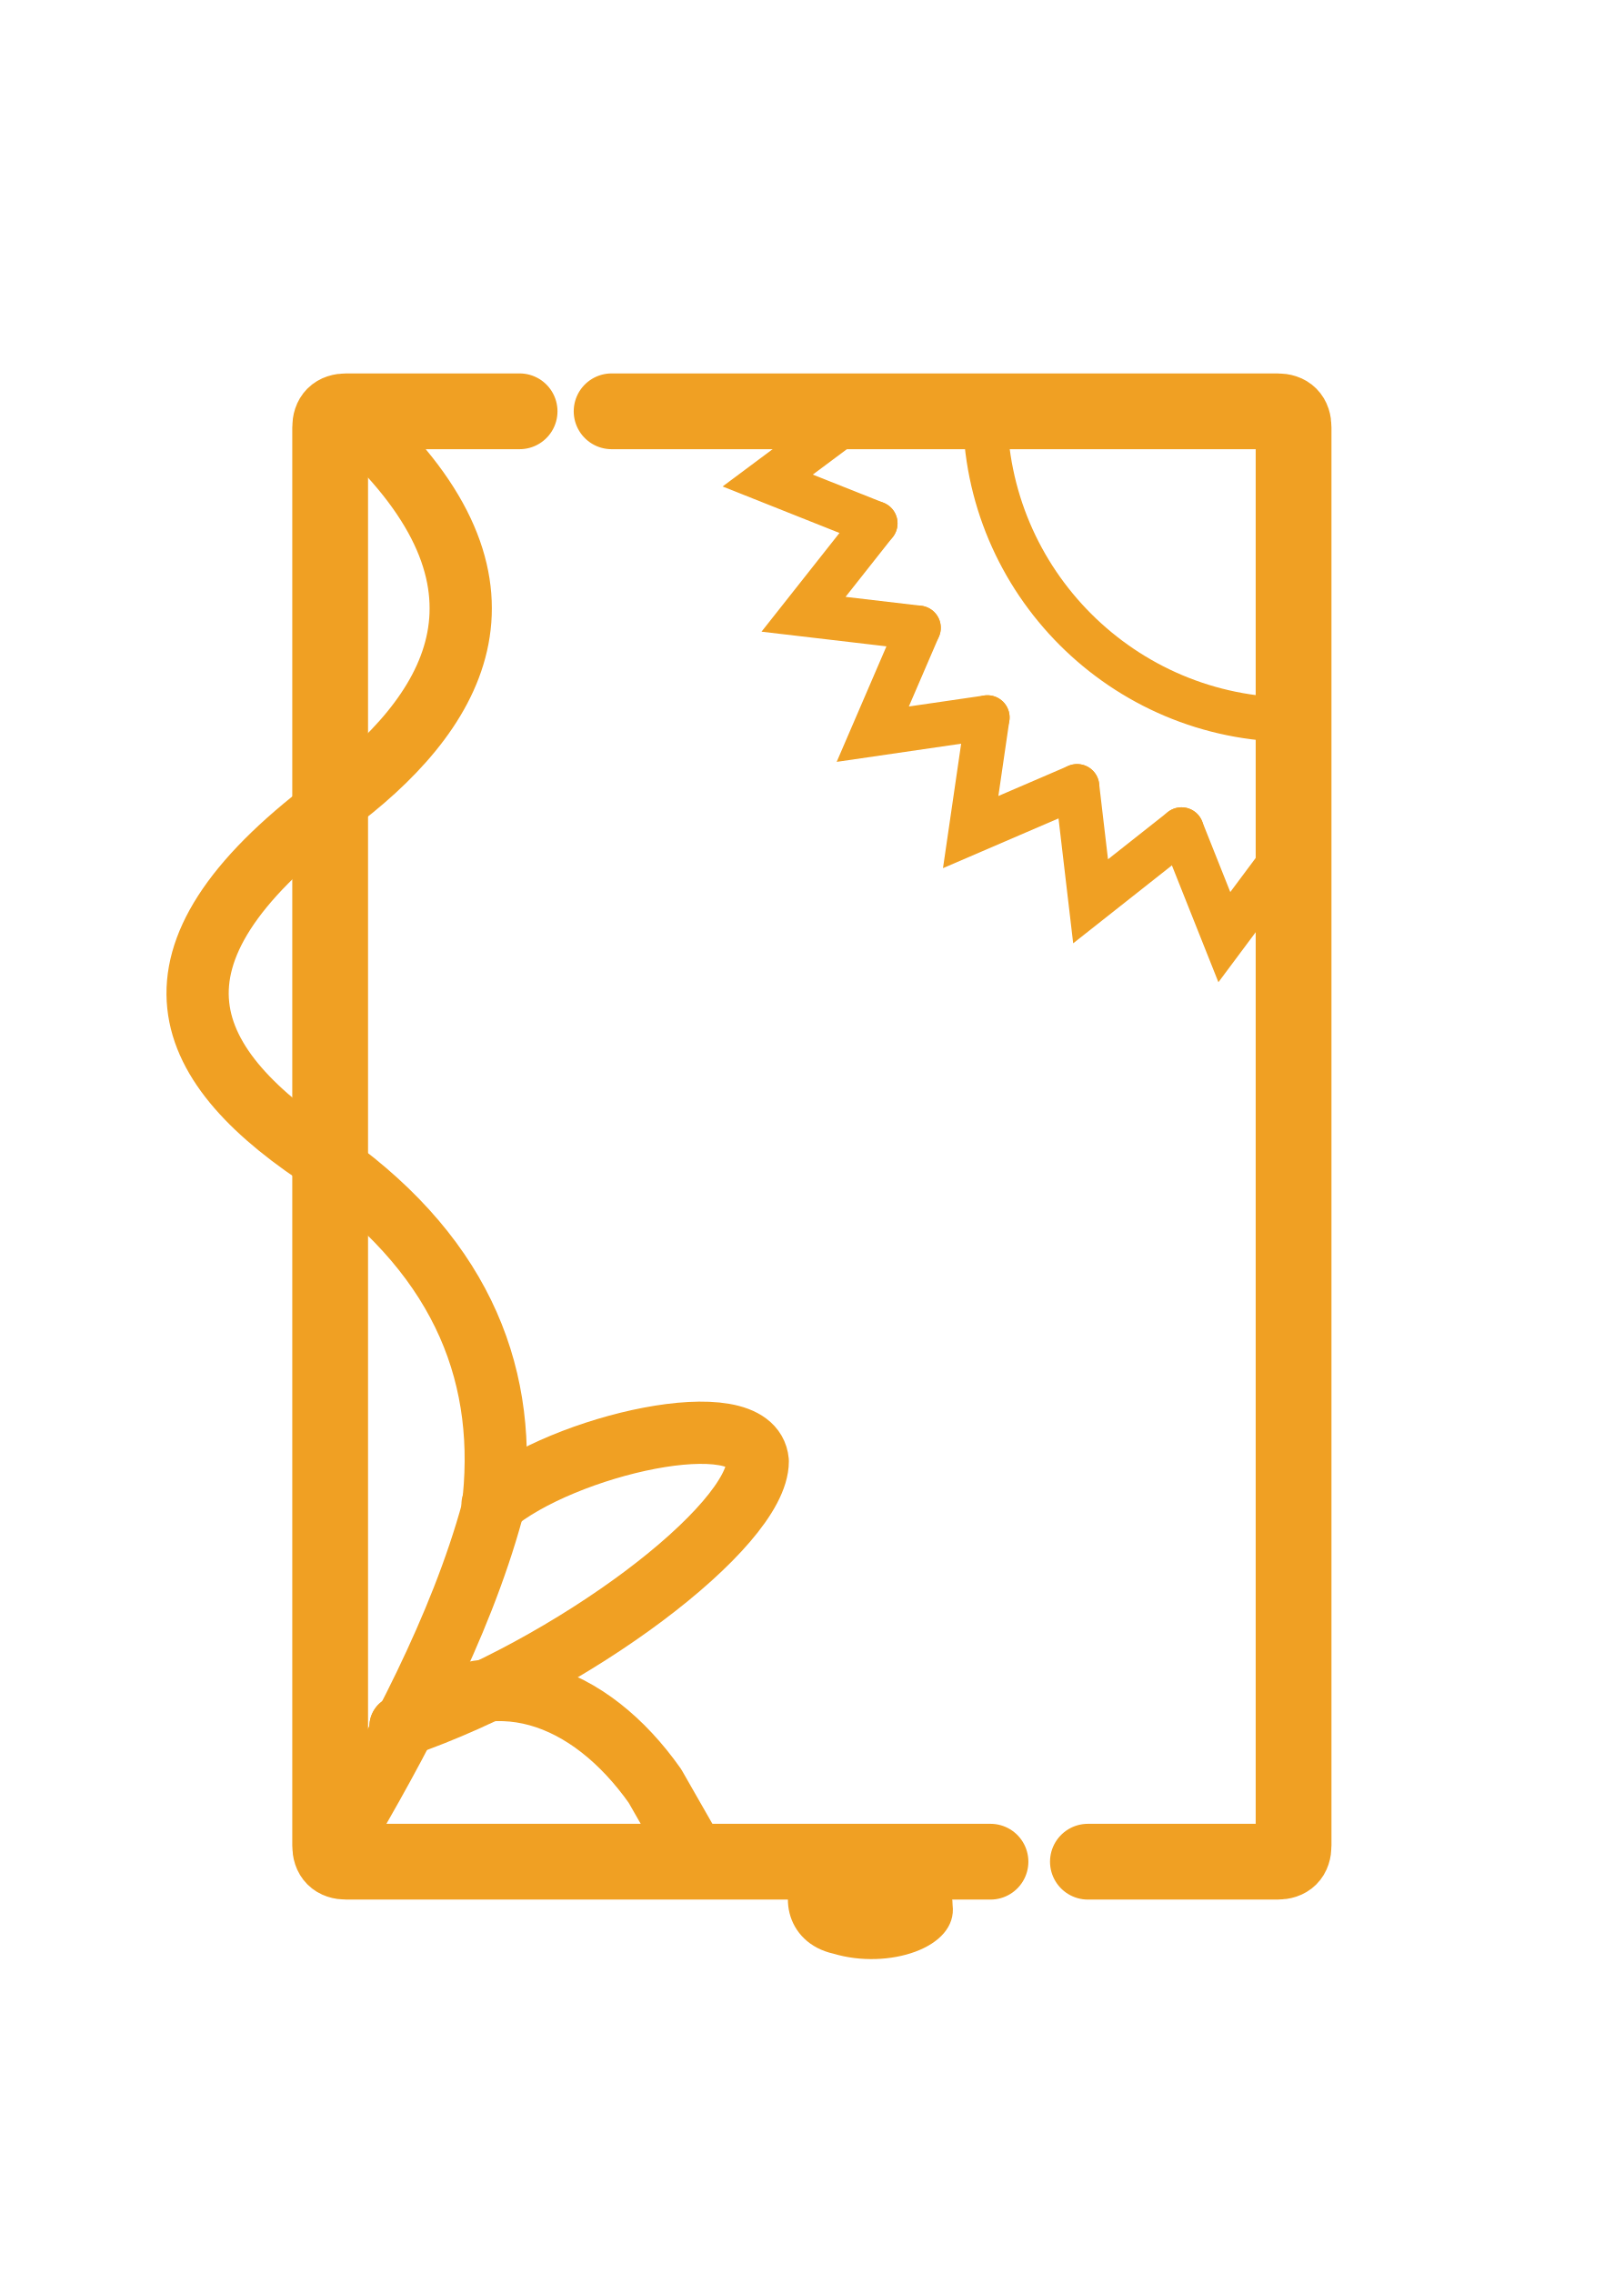
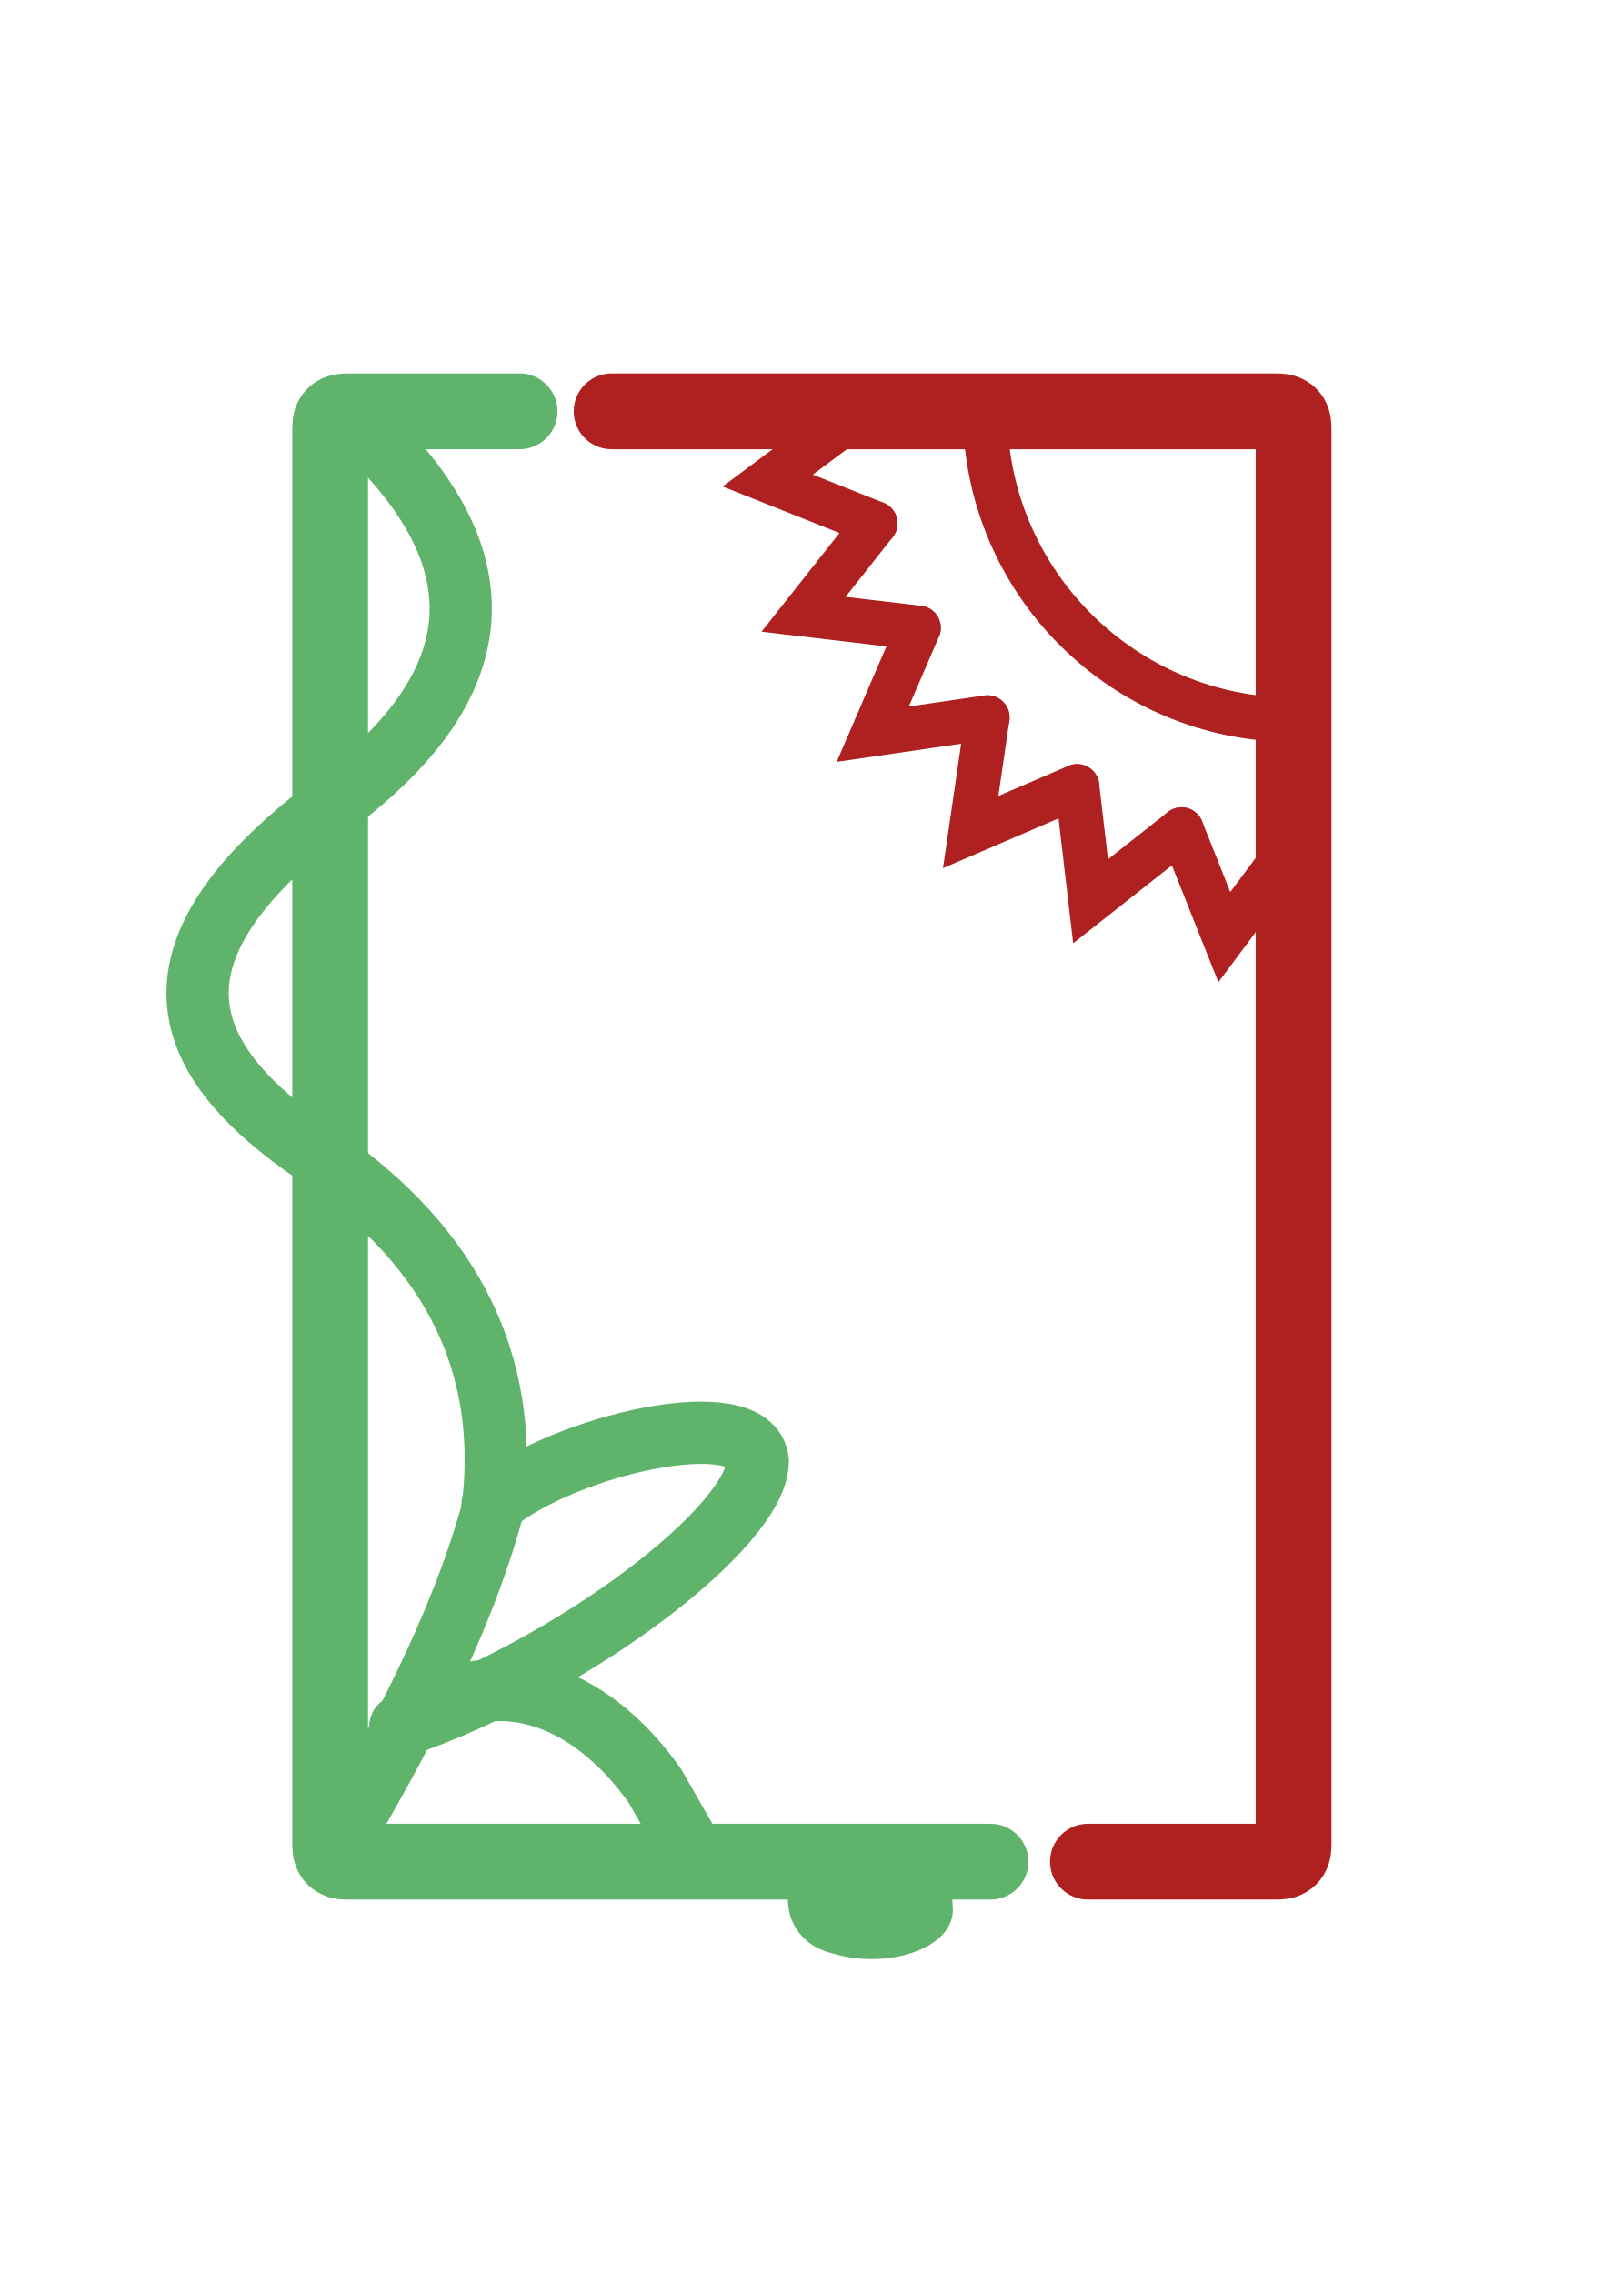
<svg xmlns="http://www.w3.org/2000/svg" width="300" height="420" fill="none" aria-labelledby="title desc" role="img" viewBox="0 0 300 420">
  <g fill="none" stroke-linecap="round" stroke-linejoin="round">
-     <g stroke="#f0a023" stroke-width="14">
+     <g stroke="#5fb36a" stroke-width="14">
      <path id="frame-green" d="M183 344H64q-3 0-3-3V79q0-3 3-3H96" />
    </g>
-     <g stroke="#f0a023" stroke-width="14">
+     <g stroke="#AE2120" stroke-width="14">
      <path id="frame-red" d="M113 76H236q3 0 3 3V341q0 3-3 3H201" />
    </g>
-     <g stroke="#f0a023" stroke-width="11.5">
+     <g stroke="#5fb36a" stroke-width="11.5">
      <path id="green-vine" d="M68 80c30 29 16 52-7 69-37 28-28 48 0 66 25 18 33 40 30 64-6 22-18 44-28 61" />
      <path id="green-leaf-upper" d="M91 278c13-11 48-19 49-8 0 12-34 38-66 49" />
      <path id="green-leaf-lower" d="M74 319c17-13 35-6 47 11l8 14" />
    </g>
-     <g stroke="#f0a023" stroke-width="8.2">
+     <g stroke="#AE2120" stroke-width="8.2">
      <path id="sun-arc" d="M182 76a57 57 0 0 0 57 57" />
      <path id="sun-ray-1" stroke-linejoin="miter" stroke-miterlimit="3" d="m159 76-17.162 12.792 19.888 7.914" transform="rotate(0 239 76)" />
      <path id="sun-ray-2" stroke-linejoin="miter" stroke-miterlimit="3" d="m159 76-17.162 12.792 19.888 7.914" transform="rotate(-15 239 76)" />
      <path id="sun-ray-3" stroke-linejoin="miter" stroke-miterlimit="3" d="m159 76-17.162 12.792 19.888 7.914" transform="rotate(-30 239 76)" />
      <path id="sun-ray-4" stroke-linejoin="miter" stroke-miterlimit="3" d="m159 76-17.162 12.792 19.888 7.914" transform="rotate(-45 239 76)" />
      <path id="sun-ray-5" stroke-linejoin="miter" stroke-miterlimit="3" d="m159 76-17.162 12.792 19.888 7.914" transform="rotate(-60 239 76)" />
      <path id="sun-ray-6" stroke-linejoin="miter" stroke-miterlimit="3" d="m159 76-17.162 12.792 19.888 7.914" transform="rotate(-75 239 76)" />
    </g>
  </g>
-   <path id="green-bud" fill="#f0a023" d="M149 343c-6 6-4 16 5 18 10 3 23-1 22-9 0-4-3-8-7-9Z" />
+   <path id="green-bud" fill="#5fb36a" d="M149 343c-6 6-4 16 5 18 10 3 23-1 22-9 0-4-3-8-7-9Z" />
</svg>
